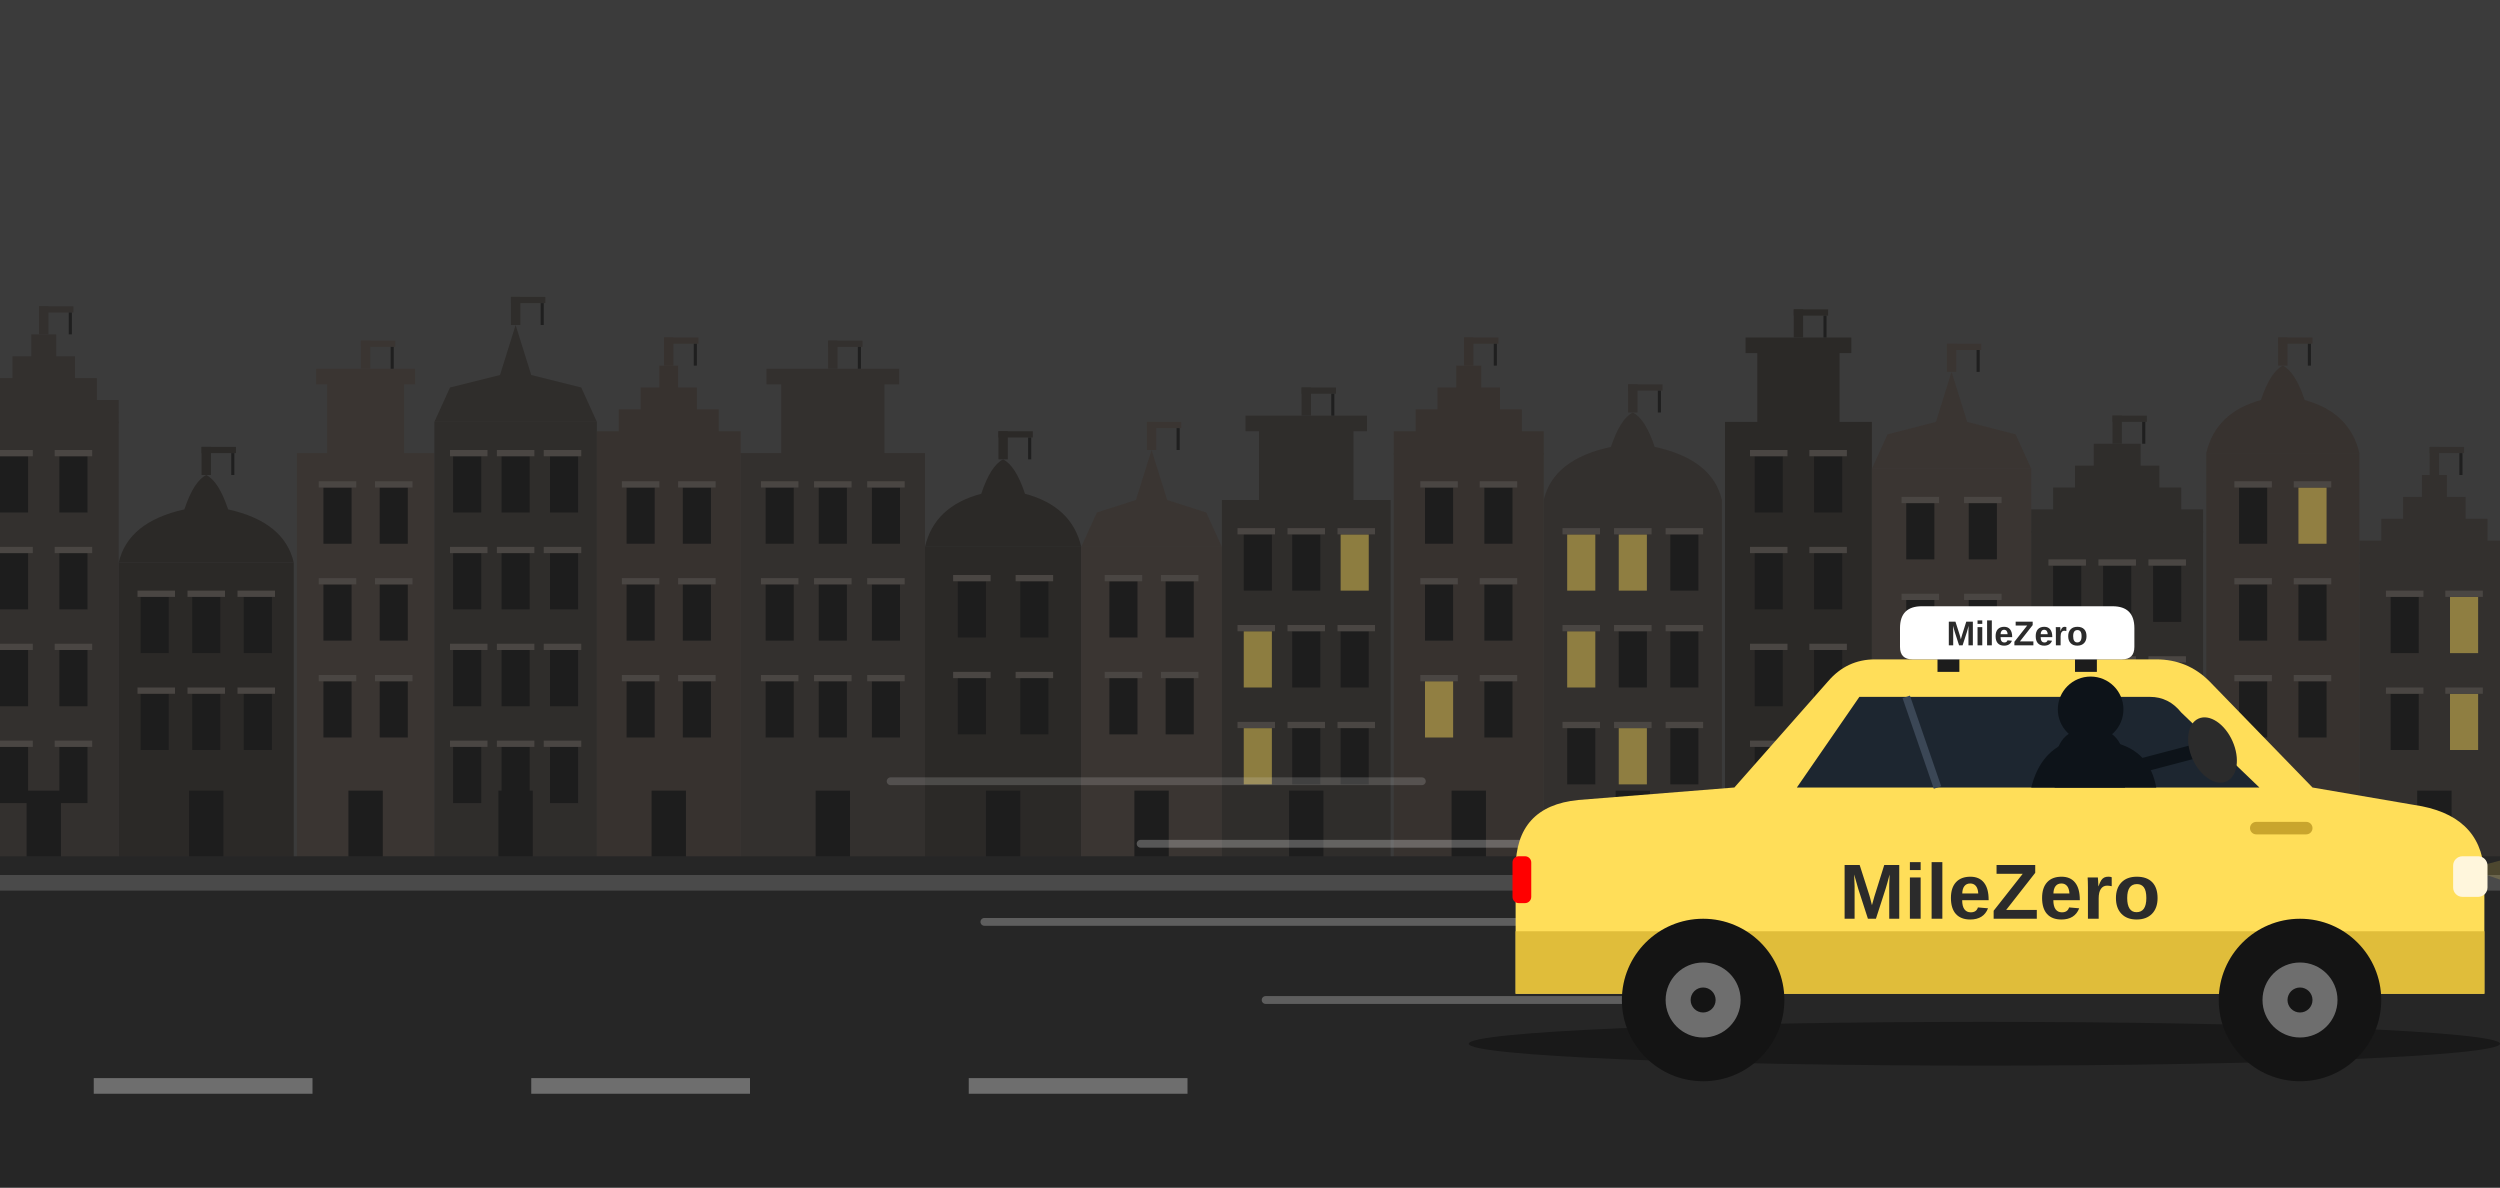
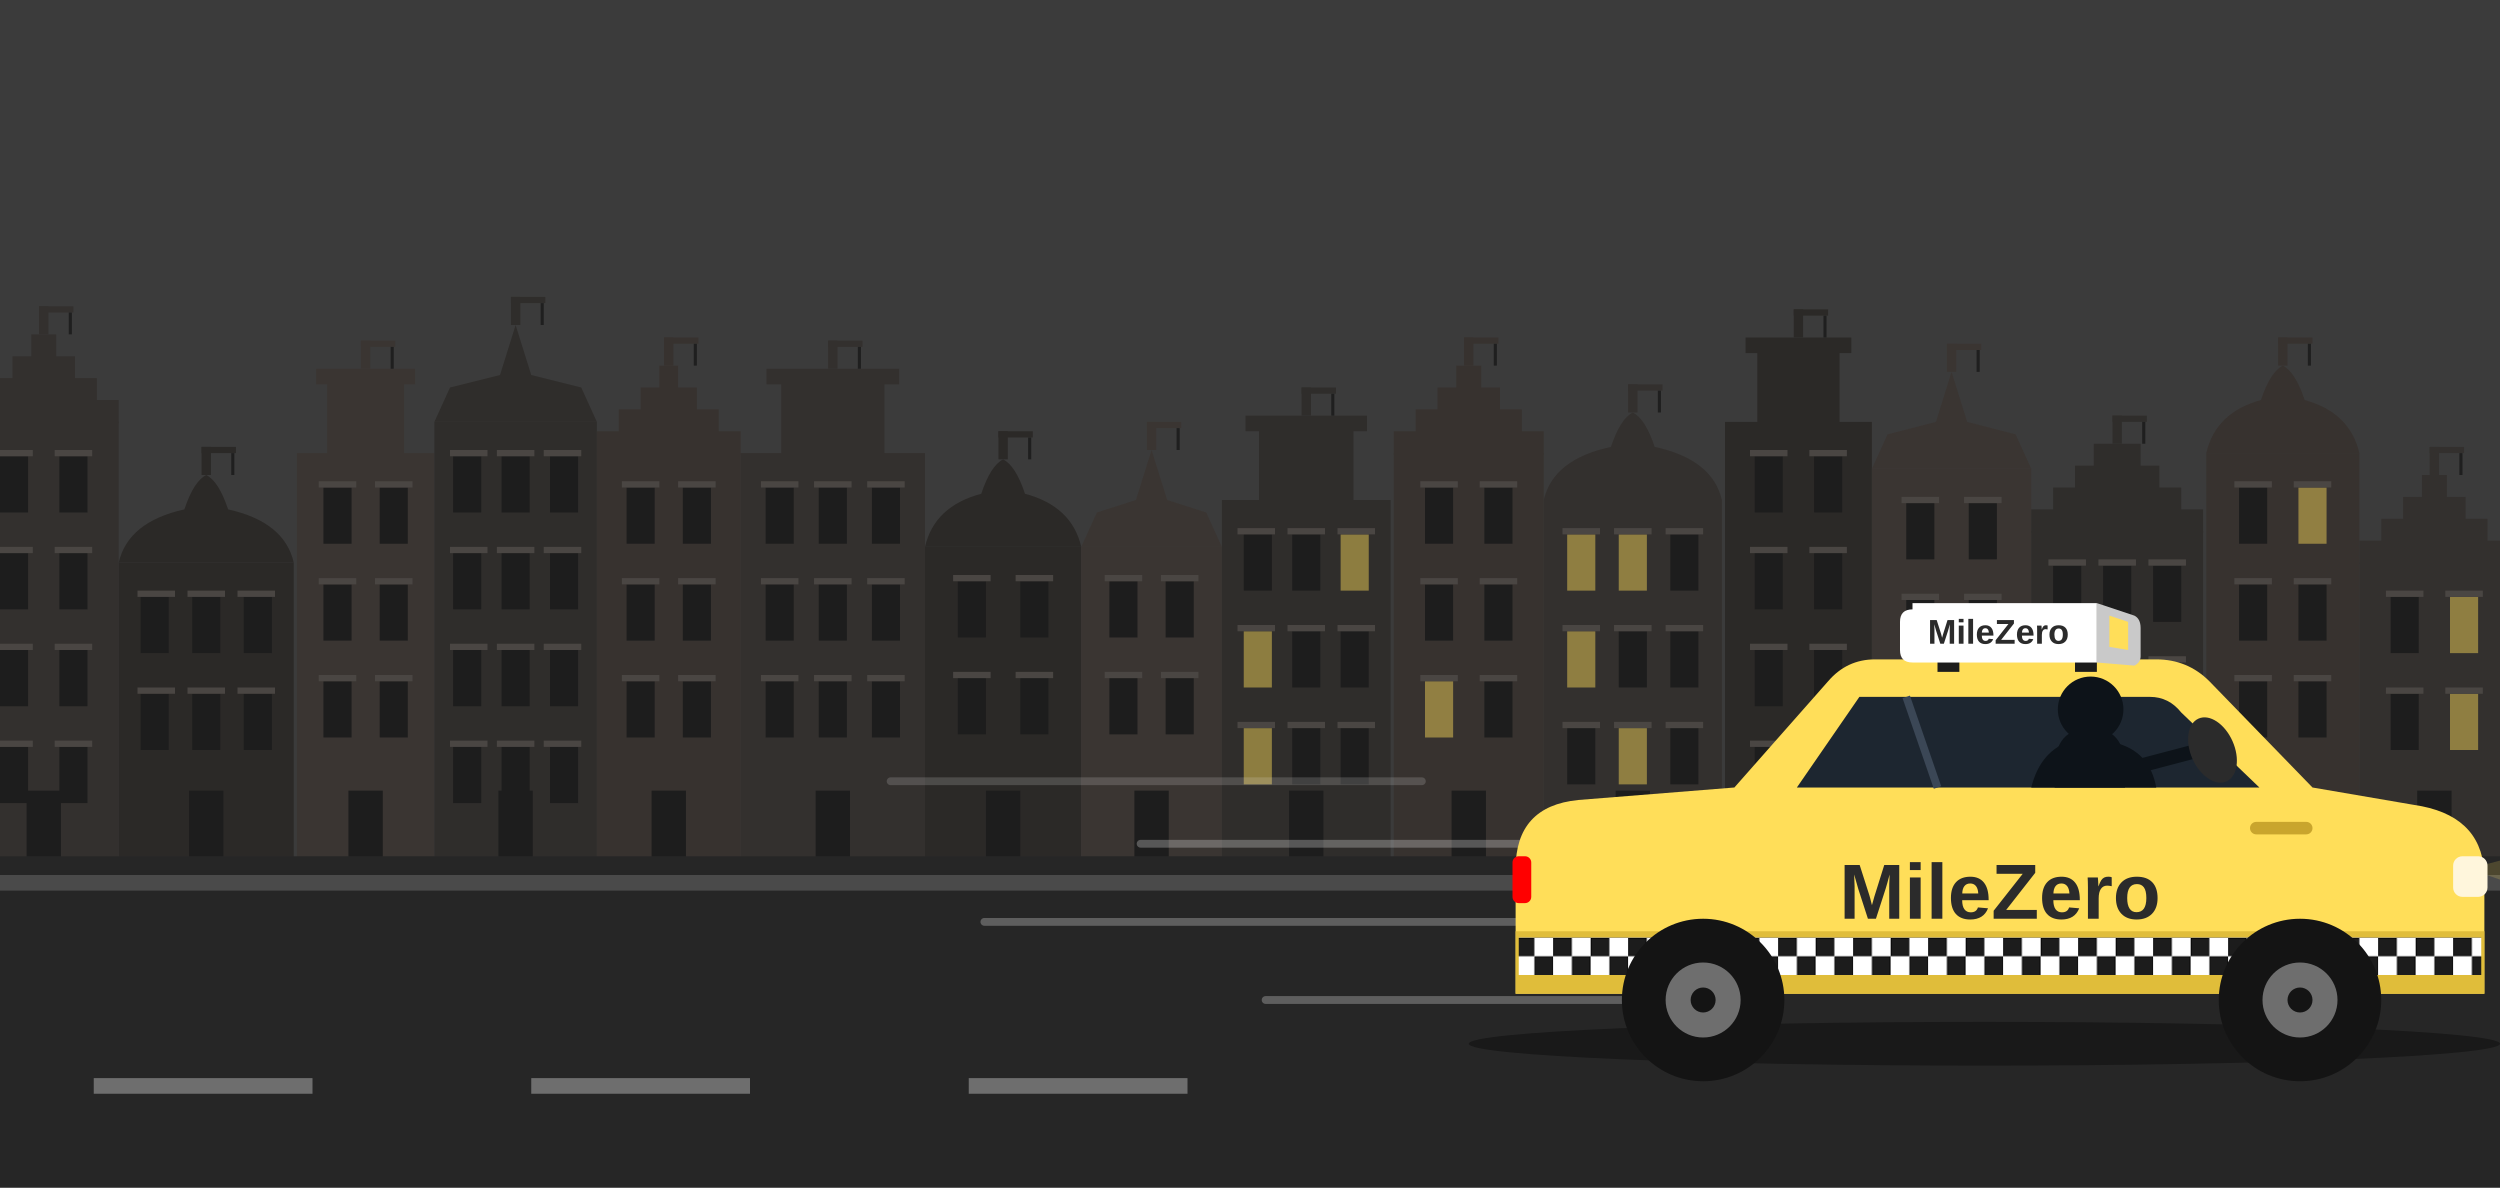
<svg xmlns="http://www.w3.org/2000/svg" viewBox="0 0 1600 760" preserveAspectRatio="xMaxYMax slice">
  <rect width="1600" height="760" fill="#3b3b3b" />
  <rect x="-20" y="270" width="96" height="290" fill="#33302e" />
  <rect x="-20" y="256" width="96" height="15" fill="#33302e" />
  <rect x="-6" y="242" width="68" height="15" fill="#33302e" />
  <rect x="8" y="228" width="40" height="15" fill="#33302e" />
  <rect x="20" y="214" width="16" height="15" fill="#33302e" />
  <rect x="25.0" y="196" width="6" height="18" fill="#33302e" />
  <rect x="25.0" y="196" width="22" height="4" fill="#33302e" />
  <rect x="44.0" y="200" width="2" height="14" fill="#1f1f1f" />
  <rect x="0" y="292" width="18" height="36" fill="#1d1d1d" />
  <rect x="-3" y="288" width="24" height="4" fill="#4a4643" />
  <rect x="38" y="292" width="18" height="36" fill="#1d1d1d" />
  <rect x="35" y="288" width="24" height="4" fill="#4a4643" />
  <rect x="0" y="354" width="18" height="36" fill="#1d1d1d" />
  <rect x="-3" y="350" width="24" height="4" fill="#4a4643" />
  <rect x="38" y="354" width="18" height="36" fill="#1d1d1d" />
  <rect x="35" y="350" width="24" height="4" fill="#4a4643" />
  <rect x="0" y="416" width="18" height="36" fill="#1d1d1d" />
  <rect x="-3" y="412" width="24" height="4" fill="#4a4643" />
  <rect x="38" y="416" width="18" height="36" fill="#1d1d1d" />
  <rect x="35" y="412" width="24" height="4" fill="#4a4643" />
  <rect x="0" y="478" width="18" height="36" fill="#1d1d1d" />
  <rect x="-3" y="474" width="24" height="4" fill="#4a4643" />
  <rect x="38" y="478" width="18" height="36" fill="#1d1d1d" />
  <rect x="35" y="474" width="24" height="4" fill="#4a4643" />
  <rect x="17" y="506" width="22" height="54" fill="#1d1d1d" />
  <rect x="76" y="360" width="112" height="200" fill="#2b2927" />
  <path d="M76 360Q82 334 118.0 326Q124.0 308 132.0 304Q140.0 308 146.0 326Q182 334 188 360Z" fill="#2b2927" />
  <rect x="129.0" y="286" width="6" height="18" fill="#2b2927" />
  <rect x="129.0" y="286" width="22" height="4" fill="#2b2927" />
  <rect x="148.0" y="290" width="2" height="14" fill="#1f1f1f" />
  <rect x="90" y="382" width="18" height="36" fill="#1d1d1d" />
  <rect x="88" y="378" width="24" height="4" fill="#4a4643" />
  <rect x="123" y="382" width="18" height="36" fill="#1d1d1d" />
  <rect x="120" y="378" width="24" height="4" fill="#4a4643" />
  <rect x="156" y="382" width="18" height="36" fill="#1d1d1d" />
  <rect x="152" y="378" width="24" height="4" fill="#4a4643" />
  <rect x="90" y="444" width="18" height="36" fill="#1d1d1d" />
  <rect x="88" y="440" width="24" height="4" fill="#4a4643" />
  <rect x="123" y="444" width="18" height="36" fill="#1d1d1d" />
  <rect x="120" y="440" width="24" height="4" fill="#4a4643" />
  <rect x="156" y="444" width="18" height="36" fill="#1d1d1d" />
  <rect x="152" y="440" width="24" height="4" fill="#4a4643" />
  <rect x="121" y="506" width="22" height="54" fill="#1d1d1d" />
  <rect x="190" y="290" width="88" height="270" fill="#3a3532" />
  <rect x="209.36" y="244" width="49.28" height="48" fill="#3a3532" />
  <rect x="202.32" y="236" width="63.36" height="10" fill="#3a3532" />
  <rect x="231.0" y="218" width="6" height="18" fill="#3a3532" />
  <rect x="231.0" y="218" width="22" height="4" fill="#3a3532" />
  <rect x="250.0" y="222" width="2" height="14" fill="#1f1f1f" />
  <rect x="207" y="312" width="18" height="36" fill="#1d1d1d" />
  <rect x="204" y="308" width="24" height="4" fill="#4a4643" />
  <rect x="243" y="312" width="18" height="36" fill="#1d1d1d" />
  <rect x="240" y="308" width="24" height="4" fill="#4a4643" />
  <rect x="207" y="374" width="18" height="36" fill="#1d1d1d" />
  <rect x="204" y="370" width="24" height="4" fill="#4a4643" />
  <rect x="243" y="374" width="18" height="36" fill="#1d1d1d" />
  <rect x="240" y="370" width="24" height="4" fill="#4a4643" />
  <rect x="207" y="436" width="18" height="36" fill="#1d1d1d" />
  <rect x="204" y="432" width="24" height="4" fill="#4a4643" />
  <rect x="243" y="436" width="18" height="36" fill="#1d1d1d" />
  <rect x="240" y="432" width="24" height="4" fill="#4a4643" />
  <rect x="223" y="506" width="22" height="54" fill="#1d1d1d" />
  <rect x="278" y="270" width="104" height="290" fill="#2f2d2b" />
  <path d="M278 270L288 248L320.0 240L330.0 208L340.0 240L372 248L382 270Z" fill="#2f2d2b" />
  <rect x="327.0" y="190" width="6" height="18" fill="#2f2d2b" />
  <rect x="327.0" y="190" width="22" height="4" fill="#2f2d2b" />
  <rect x="346.0" y="194" width="2" height="14" fill="#1f1f1f" />
  <rect x="290" y="292" width="18" height="36" fill="#1d1d1d" />
  <rect x="288" y="288" width="24" height="4" fill="#4a4643" />
  <rect x="321" y="292" width="18" height="36" fill="#1d1d1d" />
  <rect x="318" y="288" width="24" height="4" fill="#4a4643" />
  <rect x="352" y="292" width="18" height="36" fill="#1d1d1d" />
  <rect x="348" y="288" width="24" height="4" fill="#4a4643" />
  <rect x="290" y="354" width="18" height="36" fill="#1d1d1d" />
  <rect x="288" y="350" width="24" height="4" fill="#4a4643" />
  <rect x="321" y="354" width="18" height="36" fill="#1d1d1d" />
  <rect x="318" y="350" width="24" height="4" fill="#4a4643" />
  <rect x="352" y="354" width="18" height="36" fill="#1d1d1d" />
  <rect x="348" y="350" width="24" height="4" fill="#4a4643" />
  <rect x="290" y="416" width="18" height="36" fill="#1d1d1d" />
  <rect x="288" y="412" width="24" height="4" fill="#4a4643" />
  <rect x="321" y="416" width="18" height="36" fill="#1d1d1d" />
  <rect x="318" y="412" width="24" height="4" fill="#4a4643" />
  <rect x="352" y="416" width="18" height="36" fill="#1d1d1d" />
  <rect x="348" y="412" width="24" height="4" fill="#4a4643" />
  <rect x="290" y="478" width="18" height="36" fill="#1d1d1d" />
  <rect x="288" y="474" width="24" height="4" fill="#4a4643" />
  <rect x="321" y="478" width="18" height="36" fill="#1d1d1d" />
  <rect x="318" y="474" width="24" height="4" fill="#4a4643" />
  <rect x="352" y="478" width="18" height="36" fill="#1d1d1d" />
  <rect x="348" y="474" width="24" height="4" fill="#4a4643" />
  <rect x="319" y="506" width="22" height="54" fill="#1d1d1d" />
  <rect x="382" y="290" width="92" height="270" fill="#37322f" />
  <rect x="382" y="276" width="92" height="15" fill="#37322f" />
  <rect x="396" y="262" width="64" height="15" fill="#37322f" />
  <rect x="410" y="248" width="36" height="15" fill="#37322f" />
  <rect x="422" y="234" width="12" height="15" fill="#37322f" />
  <rect x="425.0" y="216" width="6" height="18" fill="#37322f" />
  <rect x="425.0" y="216" width="22" height="4" fill="#37322f" />
  <rect x="444.0" y="220" width="2" height="14" fill="#1f1f1f" />
  <rect x="401" y="312" width="18" height="36" fill="#1d1d1d" />
  <rect x="398" y="308" width="24" height="4" fill="#4a4643" />
  <rect x="437" y="312" width="18" height="36" fill="#1d1d1d" />
  <rect x="434" y="308" width="24" height="4" fill="#4a4643" />
  <rect x="401" y="374" width="18" height="36" fill="#1d1d1d" />
  <rect x="398" y="370" width="24" height="4" fill="#4a4643" />
  <rect x="437" y="374" width="18" height="36" fill="#1d1d1d" />
  <rect x="434" y="370" width="24" height="4" fill="#4a4643" />
  <rect x="401" y="436" width="18" height="36" fill="#1d1d1d" />
  <rect x="398" y="432" width="24" height="4" fill="#4a4643" />
  <rect x="437" y="436" width="18" height="36" fill="#1d1d1d" />
  <rect x="434" y="432" width="24" height="4" fill="#4a4643" />
  <rect x="417" y="506" width="22" height="54" fill="#1d1d1d" />
  <rect x="474" y="290" width="118" height="270" fill="#33302e" />
  <rect x="499.96" y="244" width="66.08" height="48" fill="#33302e" />
  <rect x="490.52" y="236" width="84.96" height="10" fill="#33302e" />
  <rect x="530.0" y="218" width="6" height="18" fill="#33302e" />
  <rect x="530.0" y="218" width="22" height="4" fill="#33302e" />
  <rect x="549.0" y="222" width="2" height="14" fill="#1f1f1f" />
  <rect x="490" y="312" width="18" height="36" fill="#1d1d1d" />
  <rect x="487" y="308" width="24" height="4" fill="#4a4643" />
  <rect x="524" y="312" width="18" height="36" fill="#1d1d1d" />
  <rect x="521" y="308" width="24" height="4" fill="#4a4643" />
  <rect x="558" y="312" width="18" height="36" fill="#1d1d1d" />
  <rect x="555" y="308" width="24" height="4" fill="#4a4643" />
  <rect x="490" y="374" width="18" height="36" fill="#1d1d1d" />
  <rect x="487" y="370" width="24" height="4" fill="#4a4643" />
  <rect x="524" y="374" width="18" height="36" fill="#1d1d1d" />
  <rect x="521" y="370" width="24" height="4" fill="#4a4643" />
  <rect x="558" y="374" width="18" height="36" fill="#1d1d1d" />
  <rect x="555" y="370" width="24" height="4" fill="#4a4643" />
  <rect x="490" y="436" width="18" height="36" fill="#1d1d1d" />
  <rect x="487" y="432" width="24" height="4" fill="#4a4643" />
  <rect x="524" y="436" width="18" height="36" fill="#1d1d1d" />
  <rect x="521" y="432" width="24" height="4" fill="#4a4643" />
  <rect x="558" y="436" width="18" height="36" fill="#1d1d1d" />
  <rect x="555" y="432" width="24" height="4" fill="#4a4643" />
  <rect x="522" y="506" width="22" height="54" fill="#1d1d1d" />
  <rect x="592" y="350" width="100" height="210" fill="#2b2927" />
  <path d="M592 350Q598 324 628.0 316Q634.0 298 642.0 294Q650.0 298 656.0 316Q686 324 692 350Z" fill="#2b2927" />
  <rect x="639.0" y="276" width="6" height="18" fill="#2b2927" />
  <rect x="639.0" y="276" width="22" height="4" fill="#2b2927" />
  <rect x="658.0" y="280" width="2" height="14" fill="#1f1f1f" />
  <rect x="613" y="372" width="18" height="36" fill="#1d1d1d" />
  <rect x="610" y="368" width="24" height="4" fill="#4a4643" />
  <rect x="653" y="372" width="18" height="36" fill="#1d1d1d" />
  <rect x="650" y="368" width="24" height="4" fill="#4a4643" />
  <rect x="613" y="434" width="18" height="36" fill="#1d1d1d" />
  <rect x="610" y="430" width="24" height="4" fill="#4a4643" />
  <rect x="653" y="434" width="18" height="36" fill="#1d1d1d" />
  <rect x="650" y="430" width="24" height="4" fill="#4a4643" />
  <rect x="631" y="506" width="22" height="54" fill="#1d1d1d" />
  <rect x="692" y="350" width="90" height="210" fill="#3a3532" />
  <path d="M692 350L702 328L727.0 320L737.0 288L747.0 320L772 328L782 350Z" fill="#3a3532" />
  <rect x="734.0" y="270" width="6" height="18" fill="#3a3532" />
  <rect x="734.0" y="270" width="22" height="4" fill="#3a3532" />
  <rect x="753.0" y="274" width="2" height="14" fill="#1f1f1f" />
  <rect x="710" y="372" width="18" height="36" fill="#1d1d1d" />
  <rect x="707" y="368" width="24" height="4" fill="#4a4643" />
  <rect x="746" y="372" width="18" height="36" fill="#1d1d1d" />
  <rect x="743" y="368" width="24" height="4" fill="#4a4643" />
  <rect x="710" y="434" width="18" height="36" fill="#1d1d1d" />
  <rect x="707" y="430" width="24" height="4" fill="#4a4643" />
  <rect x="746" y="434" width="18" height="36" fill="#1d1d1d" />
  <rect x="743" y="430" width="24" height="4" fill="#4a4643" />
  <rect x="726" y="506" width="22" height="54" fill="#1d1d1d" />
  <rect x="782" y="320" width="108" height="240" fill="#2f2d2b" />
  <rect x="805.76" y="274" width="60.48" height="48" fill="#2f2d2b" />
  <rect x="797.12" y="266" width="77.76" height="10" fill="#2f2d2b" />
  <rect x="833.0" y="248" width="6" height="18" fill="#2f2d2b" />
  <rect x="833.0" y="248" width="22" height="4" fill="#2f2d2b" />
  <rect x="852.0" y="252" width="2" height="14" fill="#1f1f1f" />
  <rect x="796" y="342" width="18" height="36" fill="#1d1d1d" />
  <rect x="792" y="338" width="24" height="4" fill="#4a4643" />
  <rect x="827" y="342" width="18" height="36" fill="#1d1d1d" />
  <rect x="824" y="338" width="24" height="4" fill="#4a4643" />
  <rect x="858" y="342" width="18" height="36" fill="#ffde59" opacity=".45" />
  <rect x="856" y="338" width="24" height="4" fill="#4a4643" />
  <rect x="796" y="404" width="18" height="36" fill="#ffde59" opacity=".45" />
  <rect x="792" y="400" width="24" height="4" fill="#4a4643" />
  <rect x="827" y="404" width="18" height="36" fill="#1d1d1d" />
  <rect x="824" y="400" width="24" height="4" fill="#4a4643" />
  <rect x="858" y="404" width="18" height="36" fill="#1d1d1d" />
  <rect x="856" y="400" width="24" height="4" fill="#4a4643" />
  <rect x="796" y="466" width="18" height="36" fill="#ffde59" opacity=".45" />
  <rect x="792" y="462" width="24" height="4" fill="#4a4643" />
  <rect x="827" y="466" width="18" height="36" fill="#1d1d1d" />
  <rect x="824" y="462" width="24" height="4" fill="#4a4643" />
  <rect x="858" y="466" width="18" height="36" fill="#1d1d1d" />
  <rect x="856" y="462" width="24" height="4" fill="#4a4643" />
  <rect x="825" y="506" width="22" height="54" fill="#1d1d1d" />
  <rect x="892" y="290" width="96" height="270" fill="#37322f" />
  <rect x="892" y="276" width="96" height="15" fill="#37322f" />
  <rect x="906" y="262" width="68" height="15" fill="#37322f" />
  <rect x="920" y="248" width="40" height="15" fill="#37322f" />
  <rect x="932" y="234" width="16" height="15" fill="#37322f" />
  <rect x="937.0" y="216" width="6" height="18" fill="#37322f" />
  <rect x="937.0" y="216" width="22" height="4" fill="#37322f" />
  <rect x="956.0" y="220" width="2" height="14" fill="#1f1f1f" />
  <rect x="912" y="312" width="18" height="36" fill="#1d1d1d" />
  <rect x="909" y="308" width="24" height="4" fill="#4a4643" />
  <rect x="950" y="312" width="18" height="36" fill="#1d1d1d" />
  <rect x="947" y="308" width="24" height="4" fill="#4a4643" />
  <rect x="912" y="374" width="18" height="36" fill="#1d1d1d" />
  <rect x="909" y="370" width="24" height="4" fill="#4a4643" />
  <rect x="950" y="374" width="18" height="36" fill="#1d1d1d" />
  <rect x="947" y="370" width="24" height="4" fill="#4a4643" />
  <rect x="912" y="436" width="18" height="36" fill="#ffde59" opacity=".45" />
  <rect x="909" y="432" width="24" height="4" fill="#4a4643" />
  <rect x="950" y="436" width="18" height="36" fill="#1d1d1d" />
  <rect x="947" y="432" width="24" height="4" fill="#4a4643" />
  <rect x="929" y="506" width="22" height="54" fill="#1d1d1d" />
  <rect x="988" y="320" width="114" height="240" fill="#33302e" />
  <path d="M988 320Q994 294 1031.0 286Q1037.0 268 1045.0 264Q1053.0 268 1059.0 286Q1096 294 1102 320Z" fill="#33302e" />
  <rect x="1042.0" y="246" width="6" height="18" fill="#33302e" />
  <rect x="1042.0" y="246" width="22" height="4" fill="#33302e" />
  <rect x="1061.0" y="250" width="2" height="14" fill="#1f1f1f" />
  <rect x="1003" y="342" width="18" height="36" fill="#ffde59" opacity=".45" />
  <rect x="1000" y="338" width="24" height="4" fill="#4a4643" />
  <rect x="1036" y="342" width="18" height="36" fill="#ffde59" opacity=".45" />
  <rect x="1033" y="338" width="24" height="4" fill="#4a4643" />
  <rect x="1069" y="342" width="18" height="36" fill="#1d1d1d" />
  <rect x="1066" y="338" width="24" height="4" fill="#4a4643" />
  <rect x="1003" y="404" width="18" height="36" fill="#ffde59" opacity=".45" />
  <rect x="1000" y="400" width="24" height="4" fill="#4a4643" />
  <rect x="1036" y="404" width="18" height="36" fill="#1d1d1d" />
  <rect x="1033" y="400" width="24" height="4" fill="#4a4643" />
  <rect x="1069" y="404" width="18" height="36" fill="#1d1d1d" />
  <rect x="1066" y="400" width="24" height="4" fill="#4a4643" />
  <rect x="1003" y="466" width="18" height="36" fill="#1d1d1d" />
  <rect x="1000" y="462" width="24" height="4" fill="#4a4643" />
  <rect x="1036" y="466" width="18" height="36" fill="#ffde59" opacity=".45" />
  <rect x="1033" y="462" width="24" height="4" fill="#4a4643" />
  <rect x="1069" y="466" width="18" height="36" fill="#1d1d1d" />
  <rect x="1066" y="462" width="24" height="4" fill="#4a4643" />
  <rect x="1034" y="506" width="22" height="54" fill="#1d1d1d" />
  <rect x="1104" y="270" width="94" height="290" fill="#2b2927" />
  <rect x="1124.68" y="224" width="52.64" height="48" fill="#2b2927" />
  <rect x="1117.16" y="216" width="67.68" height="10" fill="#2b2927" />
  <rect x="1148.0" y="198" width="6" height="18" fill="#2b2927" />
  <rect x="1148.0" y="198" width="22" height="4" fill="#2b2927" />
  <rect x="1167.0" y="202" width="2" height="14" fill="#1f1f1f" />
  <rect x="1123" y="292" width="18" height="36" fill="#1d1d1d" />
  <rect x="1120" y="288" width="24" height="4" fill="#4a4643" />
  <rect x="1161" y="292" width="18" height="36" fill="#1d1d1d" />
  <rect x="1158" y="288" width="24" height="4" fill="#4a4643" />
  <rect x="1123" y="354" width="18" height="36" fill="#1d1d1d" />
  <rect x="1120" y="350" width="24" height="4" fill="#4a4643" />
  <rect x="1161" y="354" width="18" height="36" fill="#1d1d1d" />
  <rect x="1158" y="350" width="24" height="4" fill="#4a4643" />
  <rect x="1123" y="416" width="18" height="36" fill="#1d1d1d" />
  <rect x="1120" y="412" width="24" height="4" fill="#4a4643" />
  <rect x="1161" y="416" width="18" height="36" fill="#1d1d1d" />
  <rect x="1158" y="412" width="24" height="4" fill="#4a4643" />
  <rect x="1123" y="478" width="18" height="36" fill="#1d1d1d" />
  <rect x="1120" y="474" width="24" height="4" fill="#4a4643" />
  <rect x="1161" y="478" width="18" height="36" fill="#1d1d1d" />
  <rect x="1158" y="474" width="24" height="4" fill="#4a4643" />
  <rect x="1140" y="506" width="22" height="54" fill="#1d1d1d" />
  <rect x="1198" y="300" width="102" height="260" fill="#3a3532" />
  <path d="M1198 300L1208 278L1239.0 270L1249.0 238L1259.0 270L1290 278L1300 300Z" fill="#3a3532" />
  <rect x="1246.0" y="220" width="6" height="18" fill="#3a3532" />
  <rect x="1246.0" y="220" width="22" height="4" fill="#3a3532" />
  <rect x="1265.0" y="224" width="2" height="14" fill="#1f1f1f" />
  <rect x="1220" y="322" width="18" height="36" fill="#1d1d1d" />
  <rect x="1217" y="318" width="24" height="4" fill="#4a4643" />
  <rect x="1260" y="322" width="18" height="36" fill="#1d1d1d" />
  <rect x="1257" y="318" width="24" height="4" fill="#4a4643" />
  <rect x="1220" y="384" width="18" height="36" fill="#1d1d1d" />
  <rect x="1217" y="380" width="24" height="4" fill="#4a4643" />
  <rect x="1260" y="384" width="18" height="36" fill="#1d1d1d" />
  <rect x="1257" y="380" width="24" height="4" fill="#4a4643" />
  <rect x="1220" y="446" width="18" height="36" fill="#1d1d1d" />
  <rect x="1217" y="442" width="24" height="4" fill="#4a4643" />
  <rect x="1260" y="446" width="18" height="36" fill="#1d1d1d" />
  <rect x="1257" y="442" width="24" height="4" fill="#4a4643" />
  <rect x="1238" y="506" width="22" height="54" fill="#1d1d1d" />
  <rect x="1300" y="340" width="110" height="220" fill="#2f2d2b" />
  <rect x="1300" y="326" width="110" height="15" fill="#2f2d2b" />
  <rect x="1314" y="312" width="82" height="15" fill="#2f2d2b" />
  <rect x="1328" y="298" width="54" height="15" fill="#2f2d2b" />
  <rect x="1340" y="284" width="30" height="15" fill="#2f2d2b" />
  <rect x="1352.0" y="266" width="6" height="18" fill="#2f2d2b" />
  <rect x="1352.0" y="266" width="22" height="4" fill="#2f2d2b" />
  <rect x="1371.0" y="270" width="2" height="14" fill="#1f1f1f" />
  <rect x="1314" y="362" width="18" height="36" fill="#1d1d1d" />
  <rect x="1311" y="358" width="24" height="4" fill="#4a4643" />
  <rect x="1346" y="362" width="18" height="36" fill="#1d1d1d" />
  <rect x="1343" y="358" width="24" height="4" fill="#4a4643" />
  <rect x="1378" y="362" width="18" height="36" fill="#1d1d1d" />
  <rect x="1375" y="358" width="24" height="4" fill="#4a4643" />
  <rect x="1314" y="424" width="18" height="36" fill="#1d1d1d" />
  <rect x="1311" y="420" width="24" height="4" fill="#4a4643" />
  <rect x="1346" y="424" width="18" height="36" fill="#1d1d1d" />
  <rect x="1343" y="420" width="24" height="4" fill="#4a4643" />
  <rect x="1378" y="424" width="18" height="36" fill="#1d1d1d" />
  <rect x="1375" y="420" width="24" height="4" fill="#4a4643" />
  <rect x="1344" y="506" width="22" height="54" fill="#1d1d1d" />
  <rect x="1412" y="290" width="98" height="270" fill="#37322f" />
  <path d="M1412 290Q1418 264 1447.0 256Q1453.0 238 1461.0 234Q1469.0 238 1475.0 256Q1504 264 1510 290Z" fill="#37322f" />
  <rect x="1458.0" y="216" width="6" height="18" fill="#37322f" />
  <rect x="1458.0" y="216" width="22" height="4" fill="#37322f" />
  <rect x="1477.0" y="220" width="2" height="14" fill="#1f1f1f" />
  <rect x="1433" y="312" width="18" height="36" fill="#1d1d1d" />
  <rect x="1430" y="308" width="24" height="4" fill="#4a4643" />
  <rect x="1471" y="312" width="18" height="36" fill="#ffde59" opacity=".45" />
  <rect x="1468" y="308" width="24" height="4" fill="#4a4643" />
  <rect x="1433" y="374" width="18" height="36" fill="#1d1d1d" />
  <rect x="1430" y="370" width="24" height="4" fill="#4a4643" />
  <rect x="1471" y="374" width="18" height="36" fill="#1d1d1d" />
  <rect x="1468" y="370" width="24" height="4" fill="#4a4643" />
  <rect x="1433" y="436" width="18" height="36" fill="#1d1d1d" />
  <rect x="1430" y="432" width="24" height="4" fill="#4a4643" />
  <rect x="1471" y="436" width="18" height="36" fill="#1d1d1d" />
  <rect x="1468" y="432" width="24" height="4" fill="#4a4643" />
  <rect x="1450" y="506" width="22" height="54" fill="#1d1d1d" />
  <rect x="1510" y="360" width="96" height="200" fill="#33302e" />
  <rect x="1510" y="346" width="96" height="15" fill="#33302e" />
  <rect x="1524" y="332" width="68" height="15" fill="#33302e" />
  <rect x="1538" y="318" width="40" height="15" fill="#33302e" />
  <rect x="1550" y="304" width="16" height="15" fill="#33302e" />
  <rect x="1555.0" y="286" width="6" height="18" fill="#33302e" />
  <rect x="1555.0" y="286" width="22" height="4" fill="#33302e" />
  <rect x="1574.0" y="290" width="2" height="14" fill="#1f1f1f" />
  <rect x="1530" y="382" width="18" height="36" fill="#1d1d1d" />
  <rect x="1527" y="378" width="24" height="4" fill="#4a4643" />
  <rect x="1568" y="382" width="18" height="36" fill="#ffde59" opacity=".45" />
  <rect x="1565" y="378" width="24" height="4" fill="#4a4643" />
  <rect x="1530" y="444" width="18" height="36" fill="#1d1d1d" />
  <rect x="1527" y="440" width="24" height="4" fill="#4a4643" />
  <rect x="1568" y="444" width="18" height="36" fill="#ffde59" opacity=".45" />
  <rect x="1565" y="440" width="24" height="4" fill="#4a4643" />
  <rect x="1547" y="506" width="22" height="54" fill="#1d1d1d" />
  <rect x="1606" y="340" width="112" height="220" fill="#2b2927" />
  <path d="M1606 340Q1612 314 1648.0 306Q1654.0 288 1662.0 284Q1670.0 288 1676.0 306Q1712 314 1718 340Z" fill="#2b2927" />
  <rect x="1659.0" y="266" width="6" height="18" fill="#2b2927" />
  <rect x="1659.0" y="266" width="22" height="4" fill="#2b2927" />
  <rect x="1678.0" y="270" width="2" height="14" fill="#1f1f1f" />
  <rect x="1620" y="362" width="18" height="36" fill="#1d1d1d" />
  <rect x="1618" y="358" width="24" height="4" fill="#4a4643" />
  <rect x="1653" y="362" width="18" height="36" fill="#ffde59" opacity=".45" />
  <rect x="1650" y="358" width="24" height="4" fill="#4a4643" />
  <rect x="1686" y="362" width="18" height="36" fill="#1d1d1d" />
  <rect x="1682" y="358" width="24" height="4" fill="#4a4643" />
  <rect x="1620" y="424" width="18" height="36" fill="#ffde59" opacity=".45" />
  <rect x="1618" y="420" width="24" height="4" fill="#4a4643" />
  <rect x="1653" y="424" width="18" height="36" fill="#1d1d1d" />
  <rect x="1650" y="420" width="24" height="4" fill="#4a4643" />
  <rect x="1686" y="424" width="18" height="36" fill="#1d1d1d" />
  <rect x="1682" y="420" width="24" height="4" fill="#4a4643" />
  <rect x="1651" y="506" width="22" height="54" fill="#1d1d1d" />
  <rect y="548" width="1600" height="12" fill="#262626" />
  <rect y="560" width="1600" height="200" fill="#262626" />
  <rect y="560" width="1600" height="10" fill="#4a4a4a" />
  <g fill="#6e6e6e">
    <rect x="60" y="690" width="140" height="10" />
    <rect x="340" y="690" width="140" height="10" />
    <rect x="620" y="690" width="140" height="10" />
  </g>
  <g transform="translate(210 0)" stroke="#e2e2e2" stroke-width="5" stroke-linecap="round" opacity=".3">
    <path d="M520 540H790" />
    <path d="M420 590H760" />
    <path d="M600 640H830" />
    <path d="M360 500H700" opacity=".6" />
  </g>
  <g transform="translate(210 -4)">
    <ellipse cx="1060" cy="672" rx="330" ry="14" fill="#000" opacity=".35" />
    <polygon points="1370,560 1600,500 1600,640" fill="#ffde59" opacity=".18" />
    <path d="M760 640V560Q760 520 800 516L900 508 960 440Q972 426 990 426H1170Q1190 426 1204 440L1270 508 1340 520Q1380 528 1380 566V640Z" fill="#ffde59" />
    <path d="M760 600H1380V640H760Z" fill="#e0bd3a" />
+     <defs>
+       <pattern id="chk" width="24" height="24" patternUnits="userSpaceOnUse" x="760" y="604">
+         <rect width="24" height="24" fill="#fff" />
+         <rect width="12" height="12" fill="#1c1c1c" />
+         <rect x="12" y="12" width="12" height="12" fill="#1c1c1c" />
+       </pattern>
+     </defs>
+     <rect x="762" y="604" width="616" height="24" fill="url(#chk)" />
    <path d="M980 450H1166Q1178 450 1186 460L1236 508H940Z" fill="#1d2630" />
    <path d="M1105 508V496Q1105 470 1128 470Q1150 470 1150 496V508Z" fill="#0d1319" />
    <circle cx="1128" cy="458" r="21" fill="#0d1319" />
    <path d="M1090 508Q1096 484 1116 478L1146 480Q1166 486 1170 508Z" fill="#0d1319" />
    <path d="M1160 494L1198 484" stroke="#0d1319" stroke-width="9" stroke-linecap="round" />
    <ellipse cx="1206" cy="484" rx="14" ry="22" fill="#2b2b2b" transform="rotate(-24 1206 484)" />
    <path d="M1010 450L1030 508" stroke="#3b4756" stroke-width="5" />
    <rect x="1230" y="530" width="40" height="8" rx="4" fill="#c9a52d" />
    <text x="1070" y="592" text-anchor="middle" font-family="Arial Narrow,Arial,sans-serif" font-weight="800" font-size="50" fill="#2b2b2b">MileZero</text>
    <rect x="1030" y="424" width="14" height="10" fill="#1c1c1c" />
    <rect x="1118" y="424" width="14" height="10" fill="#1c1c1c" />
-     <path d="M1020 392H1142Q1156 392 1156 406V418Q1156 426 1148 426H1014Q1006 426 1006 418V406Q1006 392 1020 392Z" fill="#fff" />
-     <text x="1081" y="417" text-anchor="middle" font-family="Arial Narrow,Arial,sans-serif" font-weight="800" font-size="22" fill="#2b2b2b">MileZero</text>
+     <path d="M1014 394Q1006 394 1006 402V420Q1006 428 1014 428H1132V390H1014Z" fill="#fff" />
+     <path d="M1132 390L1156 398Q1160 400 1160 406V424Q1160 428 1156 430L1132 428Z" fill="#c9c9c9" />
+     <path d="M1140 398L1152 402V420L1140 418Z" fill="#ffde59" />
+     <text x="1069" y="416" text-anchor="middle" font-family="Arial Narrow,Arial,sans-serif" font-weight="800" font-size="22" fill="#2b2b2b">MileZero</text>
    <rect x="1360" y="552" width="22" height="26" rx="6" fill="#fff6dc" />
    <rect x="758" y="552" width="12" height="30" rx="4" fill="#ff0000" />
    <circle cx="880" cy="644" r="52" fill="#141414" />
    <circle cx="880" cy="644" r="24" fill="#6e6e6e" />
    <circle cx="880" cy="644" r="8" fill="#141414" />
    <circle cx="1262" cy="644" r="52" fill="#141414" />
    <circle cx="1262" cy="644" r="24" fill="#6e6e6e" />
    <circle cx="1262" cy="644" r="8" fill="#141414" />
  </g>
</svg>
